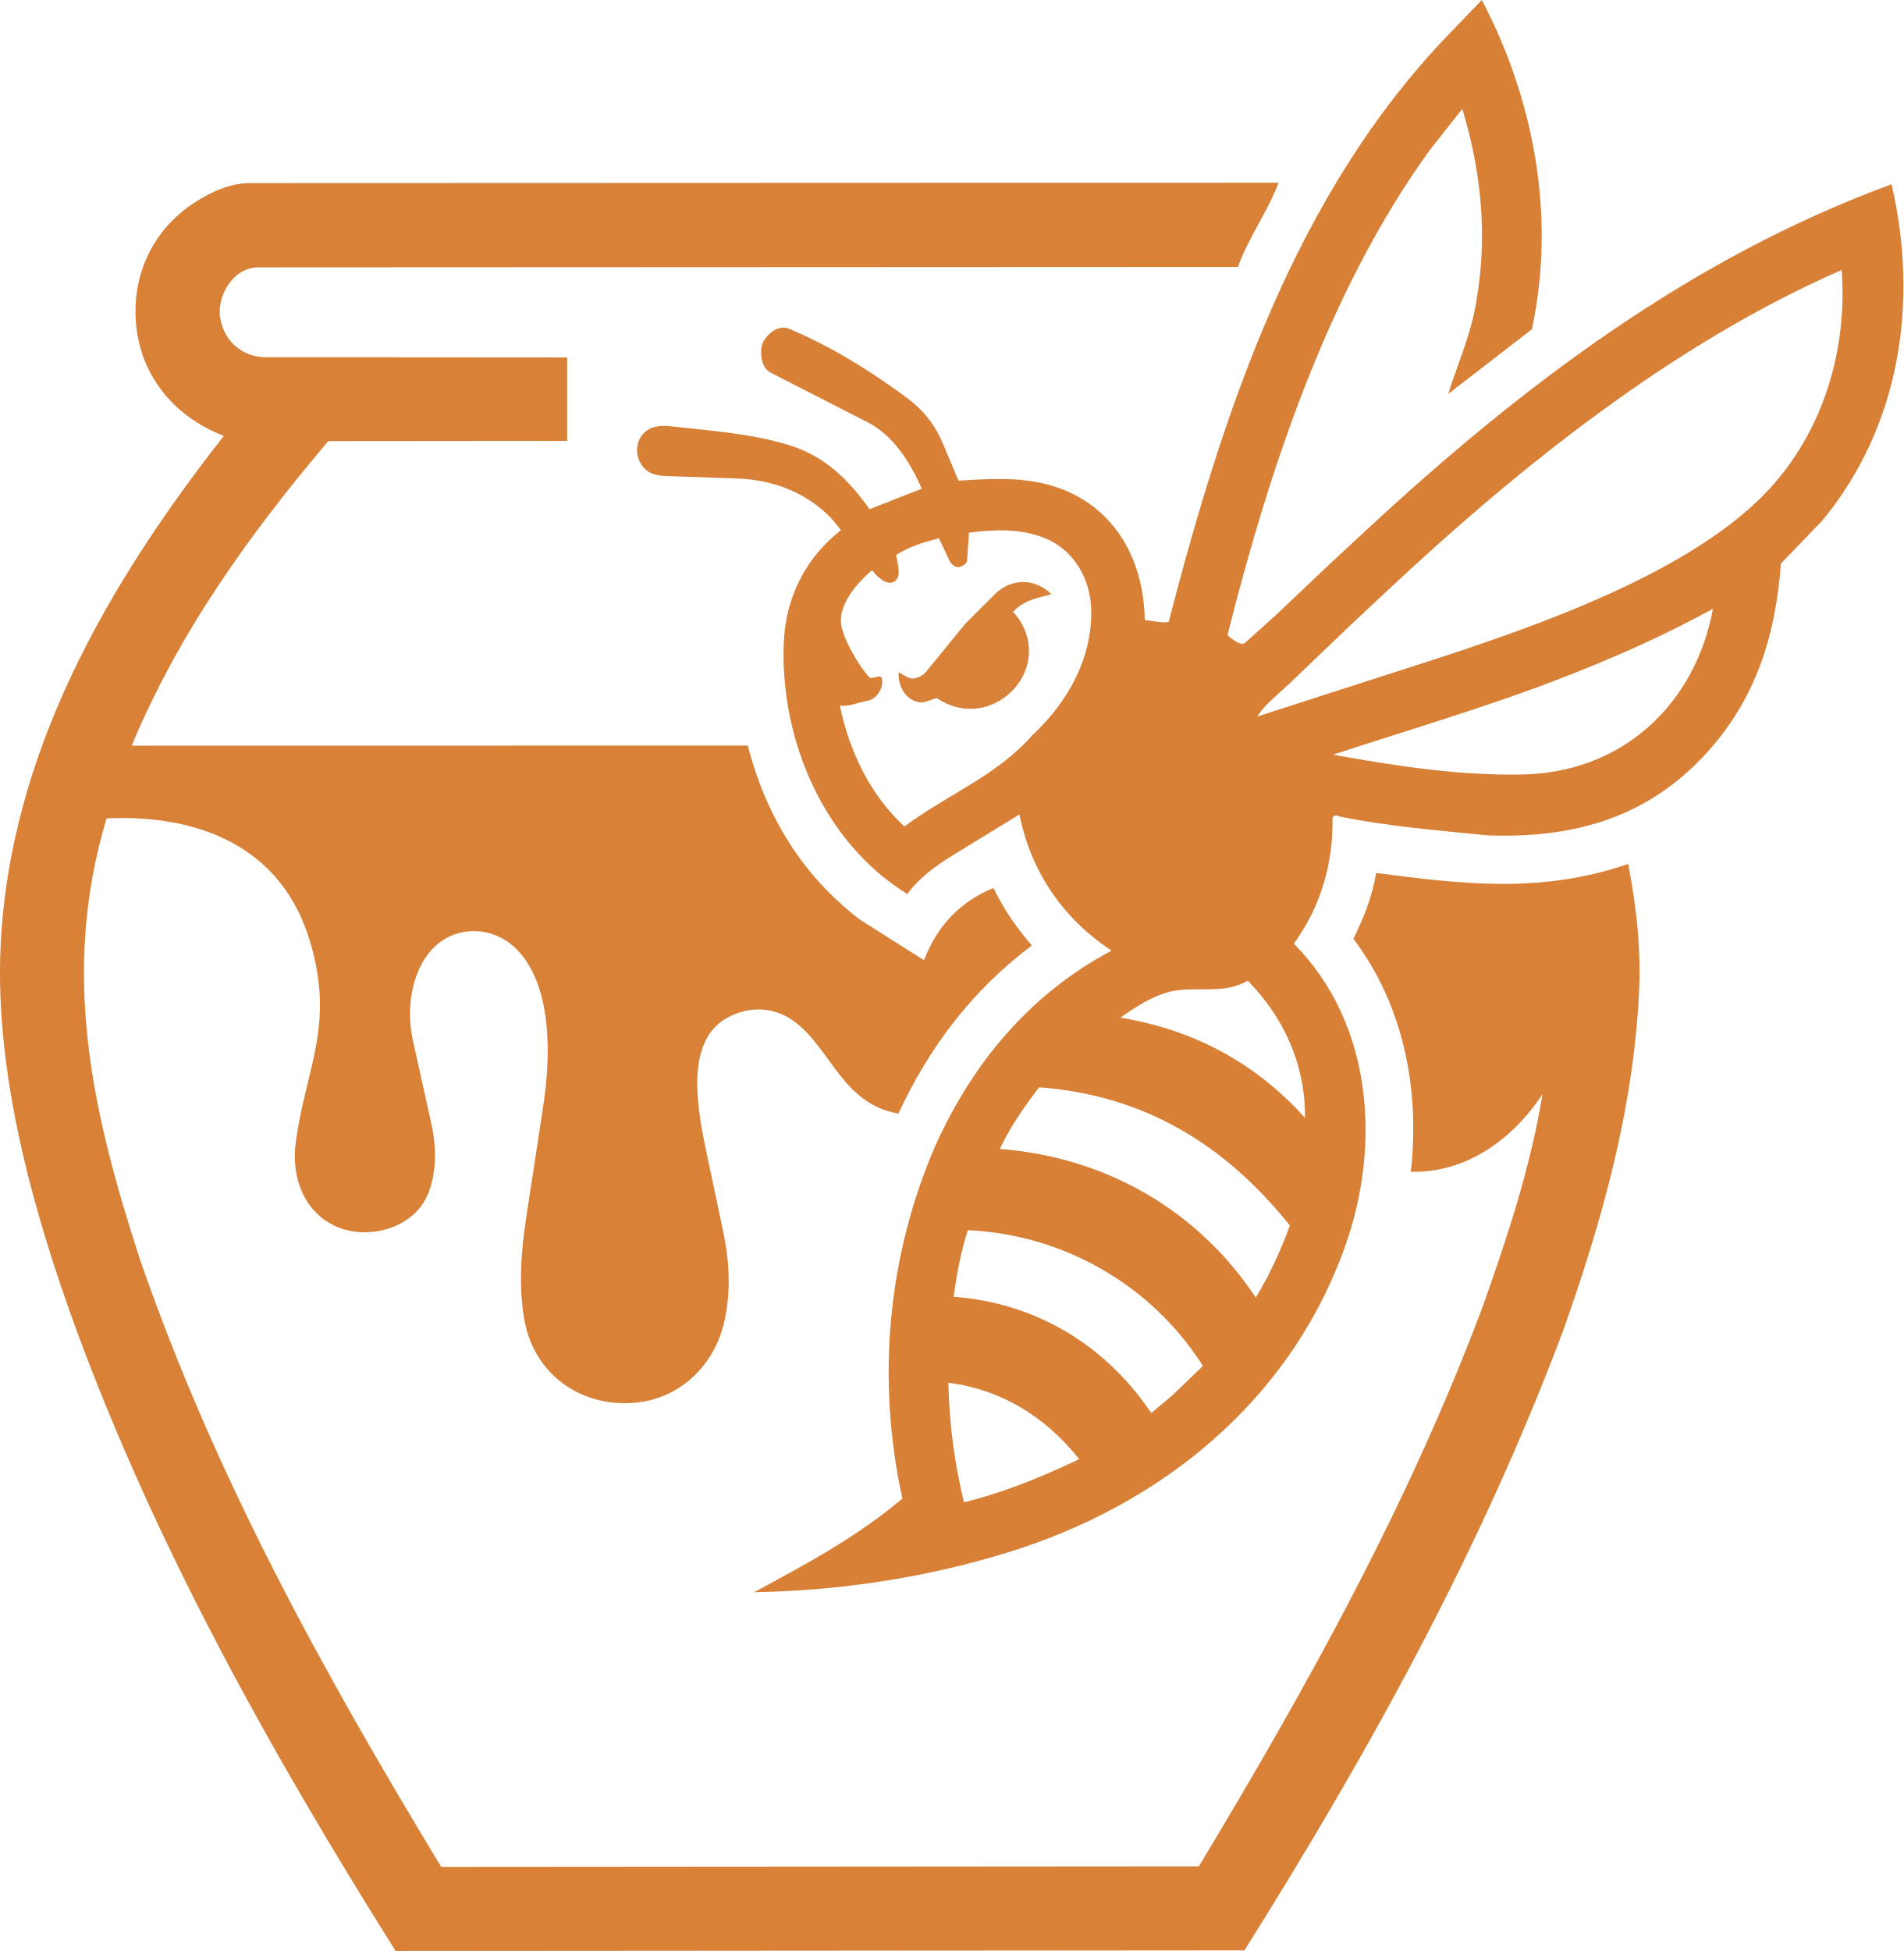
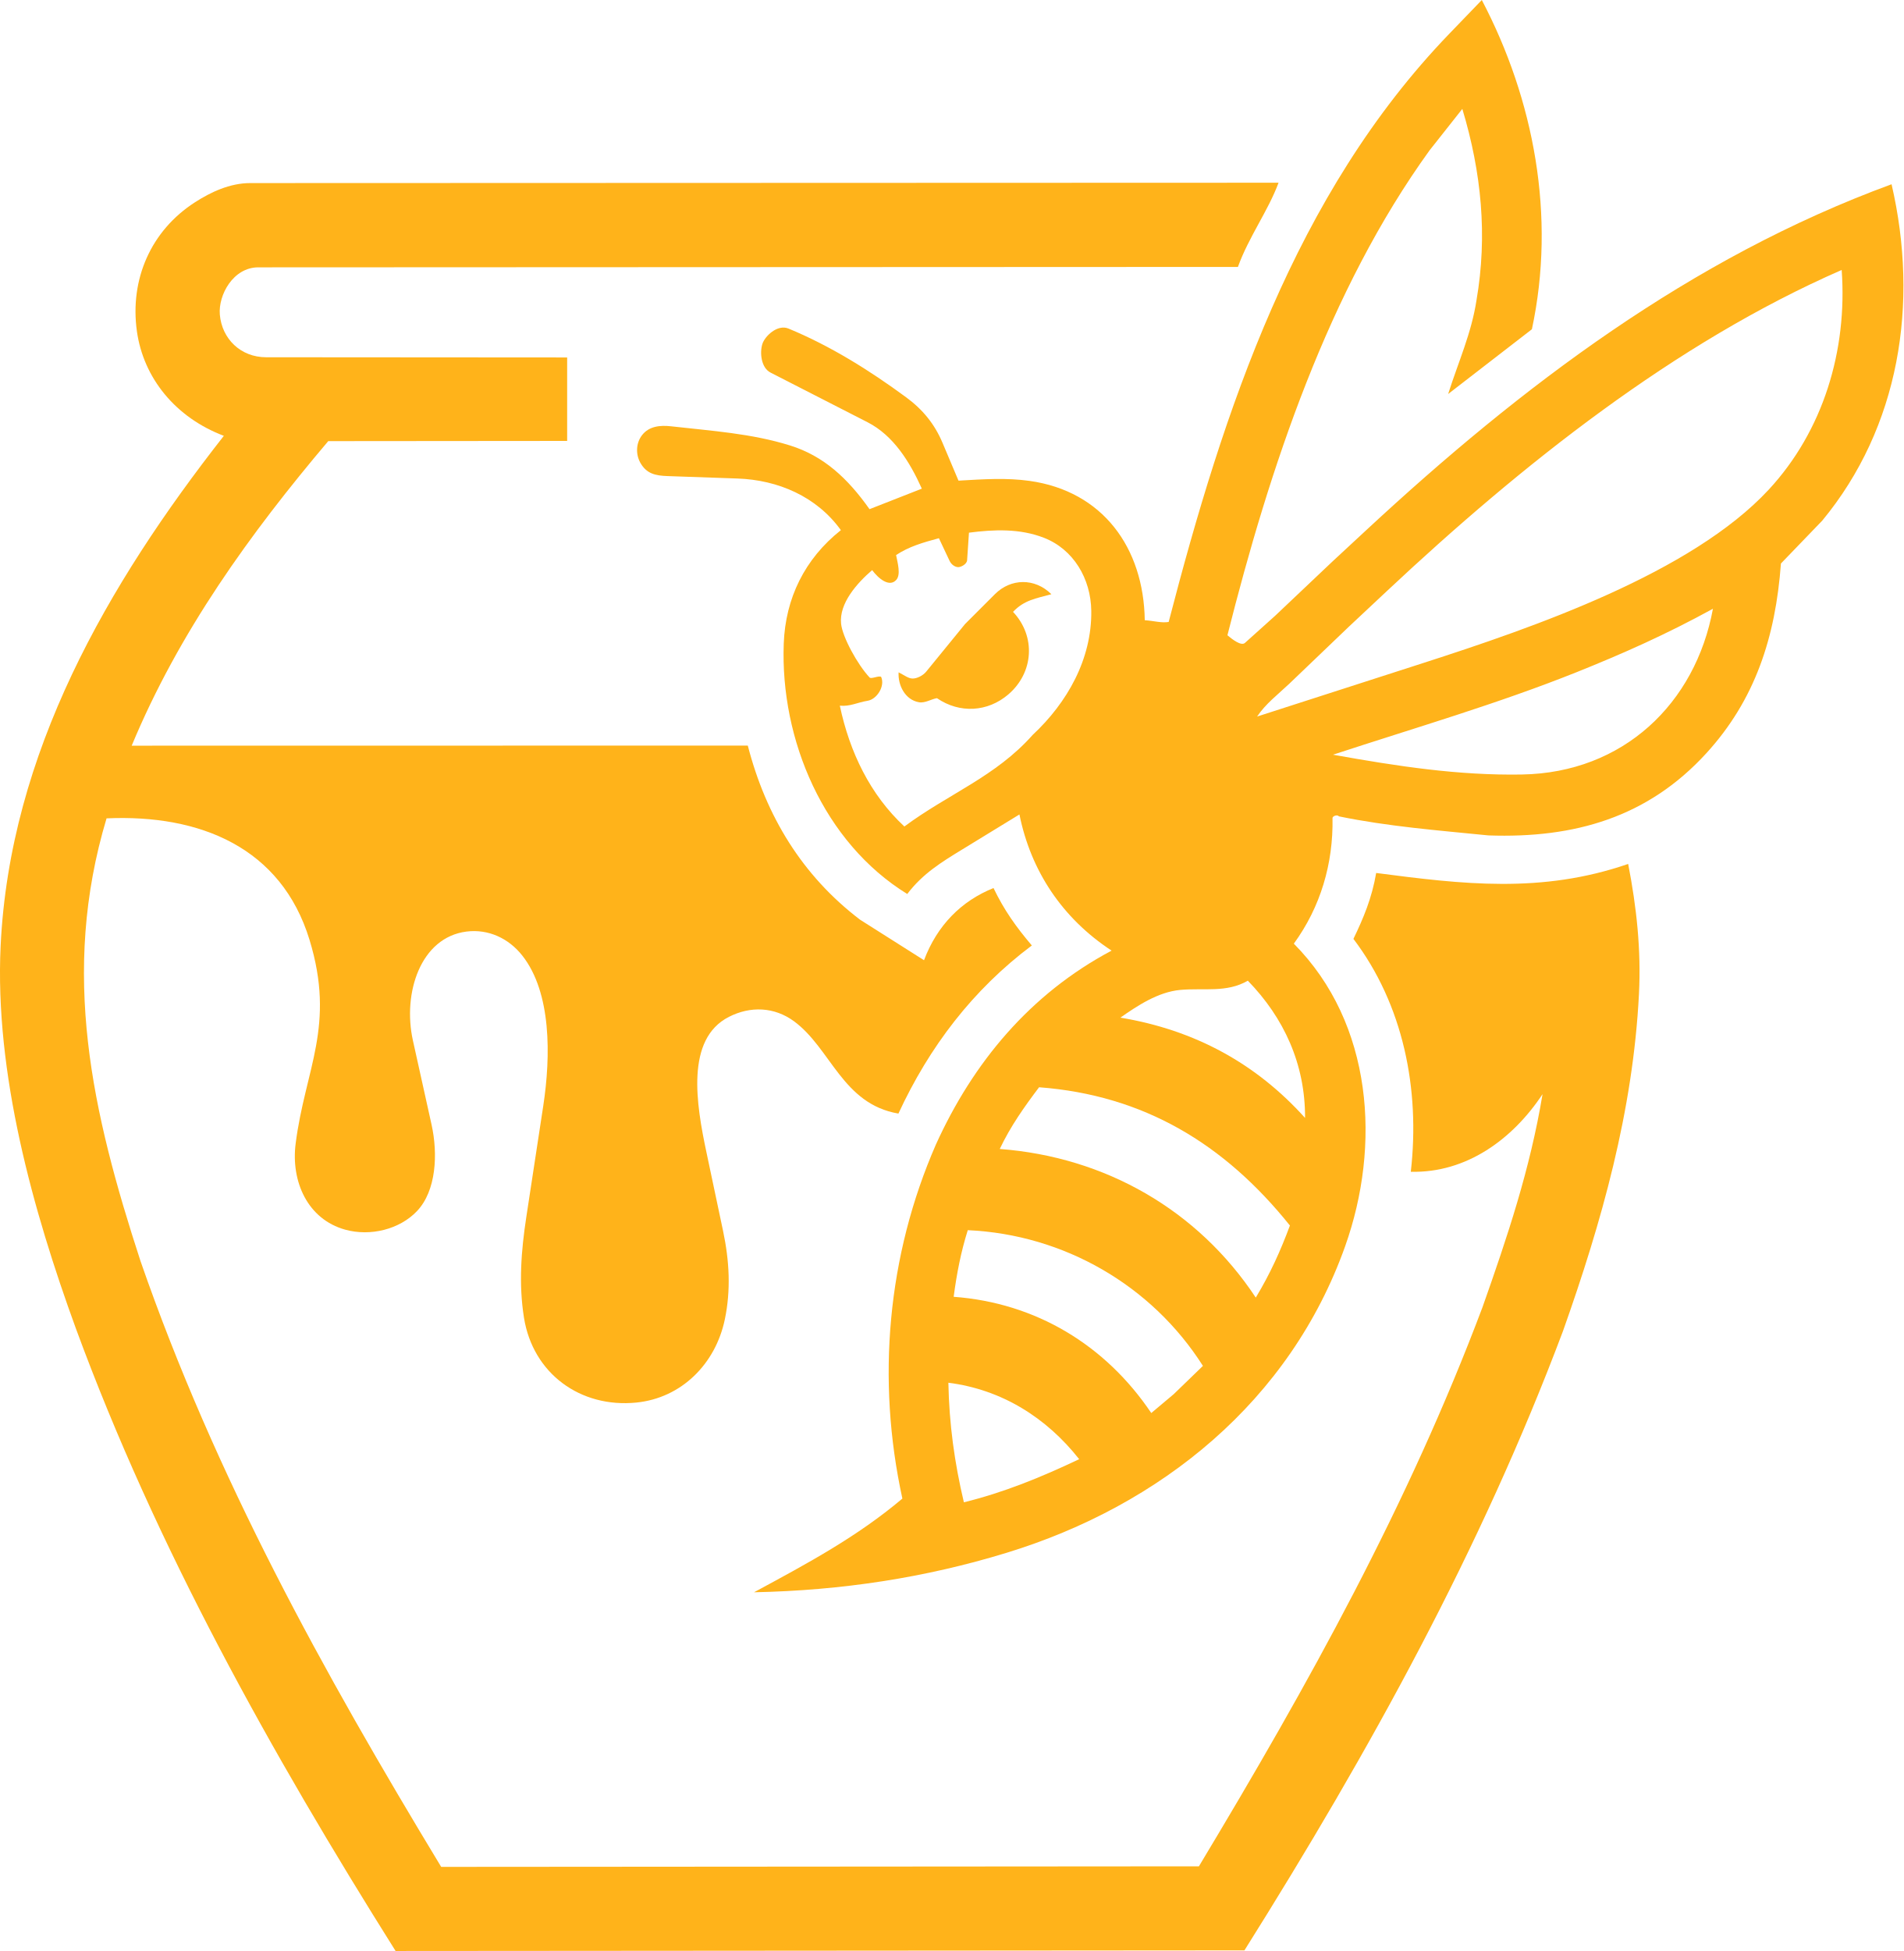
<svg xmlns="http://www.w3.org/2000/svg" id="Layer_1" data-name="Layer 1" viewBox="0 0 1049.5 1075.61">
  <g id="Generative_Object" data-name="Generative Object">
-     <path fill="#d98137" d="M229.97,667.64c-9.62,10.17-25.83,14.14-39.67,10.28-20.77-5.78-29.93-26.61-27.3-47.38,5.21-41.19,22.21-64.9,7.63-112.49-15.55-50.73-60.21-69.18-111.88-66.88-25.56,85.22-8.02,162.09,18.74,244.14,41.35,119.09,100.21,225.63,165.76,333.92l417.78-.3c60.69-100.89,115.35-199.28,156.33-308.16,13.74-38.85,26.31-76.28,33.14-117.55-16.48,24.88-41.97,43.55-72.64,42.8,5.21-45.62-4.17-92.15-31.63-128.4,5.51-11.45,10.17-22.42,12.54-36.34,47.53,6.19,91.08,11.53,138.94-4.98,4.67,23.96,7.18,47.47,5.96,71.58-3.28,64.73-20.59,125.87-41.86,185.85-45.17,120.24-106.43,231.28-175.67,341.53l-468.03.34c-68.69-109.32-131.9-222.49-176.2-342.99C18.01,667.11-2.96,591.54.34,521.6c5.02-106.31,58.9-199.43,123.08-281.32-26.69-10.1-44.36-31.92-47.95-57.73-3.97-28.52,7.71-55.42,32.1-71.08,8.53-5.48,19.11-10.54,30.42-10.54l566.96-.19c-5.79,15.61-16.35,29.7-22.41,46.42l-540.14.23c-13.83,0-22.12,15.28-21.19,26.07,1.14,13.31,11.44,23.49,25.52,23.5l165.98.11v46.02s-131.73.11-131.73.11c-43.05,50.85-82.4,105.38-108.37,167.9l339.7-.05c9.99,38.8,30.02,71.73,61.9,95.99l35.26,22.34c7.23-19.18,20.51-32.64,38.32-39.79,5.77,12.07,12.49,21.52,21.13,31.66-32.57,24.4-56.52,55.87-73.57,92.68-30.9-5.26-37.19-35.97-57.62-50.93-10.77-7.88-23.91-8.47-35.85-2.38-24.08,12.28-17.93,48.38-12.41,74.47l9.19,43.47c3.51,16.59,4.37,32.77.96,48.95-5.14,24.44-23.87,43.24-48.75,45.74-30.91,3.1-57.09-16.05-61.98-46.84-2.94-18.51-1.56-36.71,1.28-55.33l9.37-61.46c4.18-27.45,4.52-62.31-11.5-82.72-7.57-9.64-18.82-14.82-30.81-13.32-25.38,3.19-35.35,33.95-29.56,60.08l10.28,46.39c3.58,16.18,2.58,36.42-7.98,47.58Z" />
-     <path fill="#d98037" d="M415.76,877.83c29.79-16.09,56.7-30.51,81.78-51.64-14.35-65.64-8.3-133.92,18.49-195.22,20.43-45.05,51.8-82.95,96.86-106.88-27.25-17.87-44.54-44-50.81-75.07l-31.51,19.28c-11.42,6.99-21.83,13.33-30.34,24.57-46.02-28.34-70.09-84.97-68.1-138.08.93-24.95,11.53-46.68,31.5-62.51-13.3-18.49-34.57-27.69-57.06-28.47l-38.49-1.34c-6.74-.23-11.62-1.29-15.03-7.36-2.53-4.5-2.52-10.68.92-15.16,3.84-5,9.97-5.62,16.09-4.92,22.32,2.53,44.21,3.91,65.54,10.56,18.61,5.8,31.84,18.17,43.82,35.12l28.85-11.31c-6.74-14.98-15.75-29.35-29.91-36.6l-53.52-27.39c-5.21-2.67-6.01-10.95-4.51-15.75,1.32-4.22,8.26-11.07,14.43-8.51,23.15,9.58,44.58,22.98,64.77,37.82,9.24,6.79,15.78,14.81,20.13,25.13l8.82,20.89c14.05-.82,26.44-1.64,39.1.12,40.51,5.65,63.01,36.92,63.6,76.82,4.96.32,9.11,1.63,13.18.97,30.35-116.96,69.63-235.94,154.64-324.2l18.01-18.69c28.79,54.84,40.98,119.21,27.62,181.52l-46.18,35.69c5.78-18.12,12.84-33.48,15.64-51.74,6.11-35.51,2.77-70.34-7.82-105.45l-18.06,22.86c-55.74,77.15-88.19,175.11-111.45,267.34,2.41,2.03,7.53,6.11,9.63,4.23l16.72-15.02,31.49-29.82,18.88-17.51c85.44-79.26,178.67-149.87,289.46-190.53,15.27,65.86,4.34,133.95-38.22,185.45l-22.78,23.64c-2.98,40.65-14.28,75.2-41.1,104.57-32.26,35.32-72.59,47.02-120.19,45.33-27.86-2.79-55.1-4.89-82.47-10.51-.56-1.06-3.51-.32-3.48,1.02.45,25.06-6.63,49.01-21.33,69.17,43.72,44.13,48.05,111.34,28.29,166.83-30.34,85.21-101.42,142.89-186.64,168.99-44.85,13.74-90.89,20.79-139.26,21.77ZM693.12,395.04l91.53-29.49c61.32-19.76,147.99-49.69,190.56-95.6,30.01-32.37,43.45-76.72,40.22-121.11-92.07,40.22-176.44,107.4-250.62,176.9l-21.23,19.89-32.82,31.42c-6.38,6.01-12.97,10.99-17.64,17.99ZM485.83,373.17c2.28,5.13-2.35,12.34-7.44,13.17-5.71.93-9.62,3.25-15.34,2.71,5.43,25.64,16.73,49.09,35.59,66.61,24.32-18.05,50.32-27.48,70.72-50.48,19.17-17.88,32.66-41.89,32.33-68.37-.22-17.85-9.87-34-26.1-40.32-13.29-5.18-27.48-4.62-41.34-2.82l-1.02,15.17c-.15,2.24-3.39,3.81-4.79,3.83-1.83.03-3.89-1.35-4.89-3.49l-5.87-12.46c-8.93,2.42-16.55,4.61-23.61,9.29.84,4.31,2.71,10.76.11,13.68-3.76,4.23-9.72-.56-13.31-5.38-8.26,7.12-18.28,18.26-17.13,29.53.75,7.35,8.99,22.46,15.73,29.68.91.98,5.04-1.2,6.38-.35ZM839.14,426.99c55.79-.94,95.65-39.05,105.31-91.37-25.95,14.21-49.53,24.68-75.21,34.98-43.88,17.53-88.06,30.31-134.27,45.48,35.53,6.35,68.98,11.51,104.18,10.92ZM617.74,561.03c41.18,6.86,74.85,25.34,101.82,55.29.13-29.74-11.72-55.26-31.56-75.66-11.66,6.82-24.39,3.9-37.29,5.1-12.34,1.15-23.78,8.86-32.97,15.27ZM711.21,675.65c-36.19-45.15-80.72-71.89-138.3-76.23-8.14,10.78-15.71,21.44-21.68,34.02,58.17,4.4,109.15,33.57,141.16,81.94,8.06-13.38,13.66-25.85,18.82-39.73ZM647.08,768.68l16.17-15.65c-28.15-44.34-76.58-72.42-129.66-74.82-3.81,12.19-6.07,23.83-7.77,36.73,45.29,3.34,83.72,26.57,108.95,64.08l12.3-10.34ZM595.02,804.47c-18-22.87-42.67-38.42-72.12-42.15.43,22.72,3.37,44.07,8.55,65.92,21.91-5.41,41.98-13.54,63.57-23.77Z" />
-     <path fill="#d88138" d="M516.6,384.91c-3.05.47-6.52,2.83-9.91,2.25-7.71-1.33-11.67-9.49-11.23-16.5,3.32,1.69,5.23,3.29,7.52,3.42s5.79-1.46,7.68-3.78l21.45-26.28,16.45-16.45c8.74-8.75,21.97-9.07,31.14.03-8.55,2.35-15.01,3.22-21.15,9.73,12.68,13.47,11.45,33.49-2.62,45.53-11.27,9.64-26.72,10.69-39.33,2.05Z" />
+     <path fill="#ffb31a" d="M229.97,667.64c-9.62,10.17-25.83,14.14-39.67,10.28-20.77-5.78-29.93-26.61-27.3-47.38,5.21-41.19,22.21-64.9,7.63-112.49-15.55-50.73-60.21-69.18-111.88-66.88-25.56,85.22-8.02,162.09,18.74,244.14,41.35,119.09,100.21,225.63,165.76,333.92l417.78-.3c60.69-100.89,115.35-199.28,156.33-308.16,13.74-38.85,26.31-76.28,33.14-117.55-16.48,24.88-41.97,43.55-72.64,42.8,5.21-45.62-4.17-92.15-31.63-128.4,5.51-11.45,10.17-22.42,12.54-36.34,47.53,6.19,91.08,11.53,138.94-4.98,4.67,23.96,7.18,47.47,5.96,71.58-3.28,64.73-20.59,125.87-41.86,185.85-45.17,120.24-106.43,231.28-175.67,341.53l-468.03.34c-68.69-109.32-131.9-222.49-176.2-342.99C18.01,667.11-2.96,591.54.34,521.6c5.02-106.31,58.9-199.43,123.08-281.32-26.69-10.1-44.36-31.92-47.95-57.73-3.97-28.52,7.71-55.42,32.1-71.08,8.53-5.48,19.11-10.54,30.42-10.54l566.96-.19c-5.79,15.61-16.35,29.7-22.41,46.42l-540.14.23c-13.83,0-22.12,15.28-21.19,26.07,1.14,13.31,11.44,23.49,25.52,23.5l165.98.11v46.02s-131.73.11-131.73.11c-43.05,50.85-82.4,105.38-108.37,167.9l339.7-.05c9.99,38.8,30.02,71.73,61.9,95.99l35.26,22.34c7.23-19.18,20.51-32.64,38.32-39.79,5.77,12.07,12.49,21.52,21.13,31.66-32.57,24.4-56.52,55.87-73.57,92.68-30.9-5.26-37.19-35.97-57.62-50.93-10.77-7.88-23.91-8.47-35.85-2.38-24.08,12.28-17.93,48.38-12.41,74.47l9.19,43.47c3.51,16.59,4.37,32.77.96,48.95-5.14,24.44-23.87,43.24-48.75,45.74-30.91,3.1-57.09-16.05-61.98-46.84-2.94-18.51-1.56-36.71,1.28-55.33l9.37-61.46c4.18-27.45,4.52-62.31-11.5-82.72-7.57-9.64-18.82-14.82-30.81-13.32-25.38,3.19-35.35,33.95-29.56,60.08l10.28,46.39c3.58,16.18,2.58,36.42-7.98,47.58Z" />
+     <path fill="#ffb31a" d="M415.76,877.83c29.79-16.09,56.7-30.51,81.78-51.64-14.35-65.64-8.3-133.92,18.49-195.22,20.43-45.05,51.8-82.95,96.86-106.88-27.25-17.87-44.54-44-50.81-75.07l-31.51,19.28c-11.42,6.99-21.83,13.33-30.34,24.57-46.02-28.34-70.09-84.97-68.1-138.08.93-24.95,11.53-46.68,31.5-62.51-13.3-18.49-34.57-27.69-57.06-28.47l-38.49-1.34c-6.74-.23-11.62-1.29-15.03-7.36-2.53-4.5-2.52-10.68.92-15.16,3.84-5,9.97-5.62,16.09-4.92,22.32,2.53,44.21,3.91,65.54,10.56,18.61,5.8,31.84,18.17,43.82,35.12l28.85-11.31c-6.74-14.98-15.75-29.35-29.91-36.6l-53.52-27.39c-5.21-2.67-6.01-10.95-4.51-15.75,1.32-4.22,8.26-11.07,14.43-8.51,23.15,9.58,44.58,22.98,64.77,37.82,9.24,6.79,15.78,14.81,20.13,25.13l8.82,20.89c14.05-.82,26.44-1.64,39.1.12,40.51,5.65,63.01,36.92,63.6,76.82,4.96.32,9.11,1.63,13.18.97,30.35-116.96,69.63-235.94,154.64-324.2l18.01-18.69c28.79,54.84,40.98,119.21,27.62,181.52l-46.18,35.69c5.78-18.12,12.84-33.48,15.64-51.74,6.11-35.51,2.77-70.34-7.82-105.45l-18.06,22.86c-55.74,77.15-88.19,175.11-111.45,267.34,2.41,2.03,7.53,6.11,9.63,4.23l16.72-15.02,31.49-29.82,18.88-17.51c85.44-79.26,178.67-149.87,289.46-190.53,15.27,65.86,4.34,133.95-38.22,185.45l-22.78,23.64c-2.98,40.65-14.28,75.2-41.1,104.57-32.26,35.32-72.59,47.02-120.19,45.33-27.86-2.79-55.1-4.89-82.47-10.51-.56-1.06-3.51-.32-3.48,1.02.45,25.06-6.63,49.01-21.33,69.17,43.72,44.13,48.05,111.34,28.29,166.83-30.34,85.21-101.42,142.89-186.64,168.99-44.85,13.74-90.89,20.79-139.26,21.77ZM693.12,395.04l91.53-29.49c61.32-19.76,147.99-49.69,190.56-95.6,30.01-32.37,43.45-76.72,40.22-121.11-92.07,40.22-176.44,107.4-250.62,176.9l-21.23,19.89-32.82,31.42c-6.38,6.01-12.97,10.99-17.64,17.99ZM485.83,373.17c2.28,5.13-2.35,12.34-7.44,13.17-5.71.93-9.62,3.25-15.34,2.71,5.43,25.64,16.73,49.09,35.59,66.61,24.32-18.05,50.32-27.48,70.72-50.48,19.17-17.88,32.66-41.89,32.33-68.37-.22-17.85-9.87-34-26.1-40.32-13.29-5.18-27.48-4.62-41.34-2.82l-1.02,15.17c-.15,2.24-3.39,3.81-4.79,3.83-1.83.03-3.89-1.35-4.89-3.49l-5.87-12.46c-8.93,2.42-16.55,4.61-23.61,9.29.84,4.31,2.71,10.76.11,13.68-3.76,4.23-9.72-.56-13.31-5.38-8.26,7.12-18.28,18.26-17.13,29.53.75,7.35,8.99,22.46,15.73,29.68.91.98,5.04-1.2,6.38-.35ZM839.14,426.99c55.79-.94,95.65-39.05,105.31-91.37-25.95,14.21-49.53,24.68-75.21,34.98-43.88,17.53-88.06,30.31-134.27,45.48,35.53,6.35,68.98,11.51,104.18,10.92ZM617.74,561.03c41.18,6.86,74.85,25.34,101.82,55.29.13-29.74-11.72-55.26-31.56-75.66-11.66,6.82-24.39,3.9-37.29,5.1-12.34,1.15-23.78,8.86-32.97,15.27ZM711.21,675.65c-36.19-45.15-80.72-71.89-138.3-76.23-8.14,10.78-15.71,21.44-21.68,34.02,58.17,4.4,109.15,33.57,141.16,81.94,8.06-13.38,13.66-25.85,18.82-39.73ZM647.08,768.68l16.17-15.65c-28.15-44.34-76.58-72.42-129.66-74.82-3.81,12.19-6.07,23.83-7.77,36.73,45.29,3.34,83.72,26.57,108.95,64.08l12.3-10.34ZM595.02,804.47c-18-22.87-42.67-38.42-72.12-42.15.43,22.72,3.37,44.07,8.55,65.92,21.91-5.41,41.98-13.54,63.57-23.77Z" />
+     <path fill="#ffb31a" d="M516.6,384.91c-3.05.47-6.52,2.83-9.91,2.25-7.71-1.33-11.67-9.49-11.23-16.5,3.32,1.69,5.23,3.29,7.52,3.42s5.79-1.46,7.68-3.78l21.45-26.28,16.45-16.45c8.74-8.75,21.97-9.07,31.14.03-8.55,2.35-15.01,3.22-21.15,9.73,12.68,13.47,11.45,33.49-2.62,45.53-11.27,9.64-26.72,10.69-39.33,2.05Z" />
  </g>
</svg>
